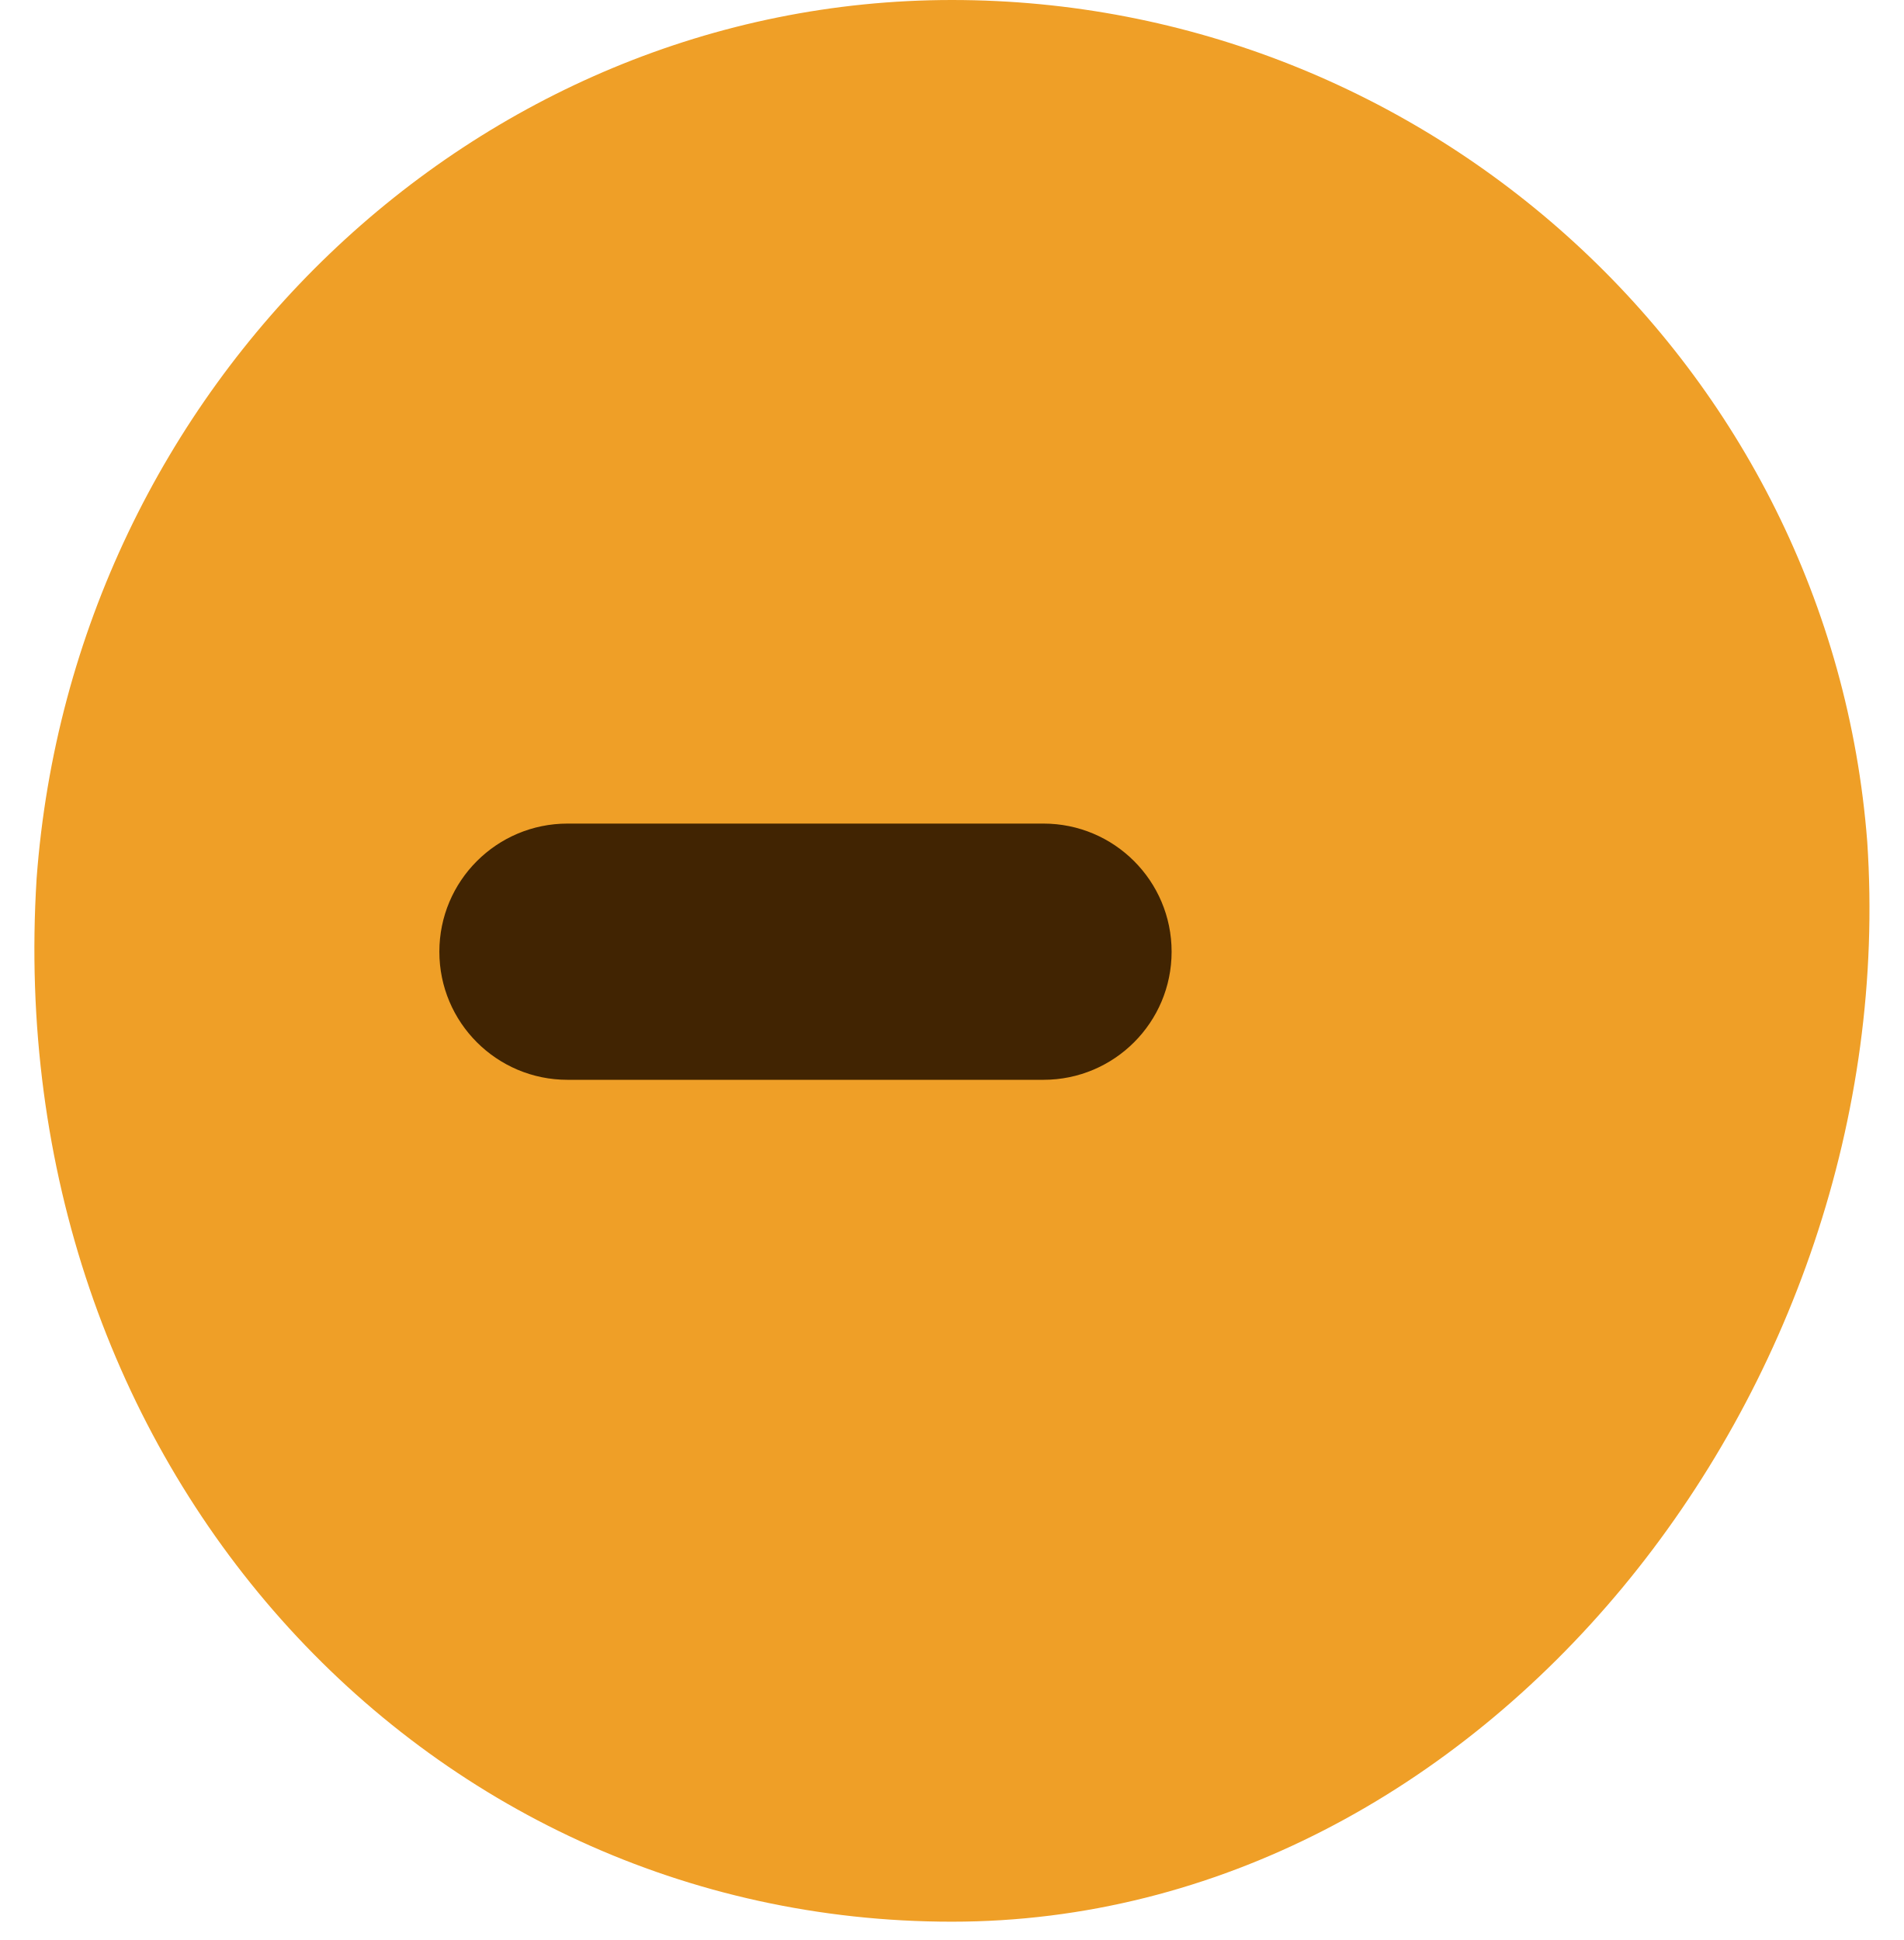
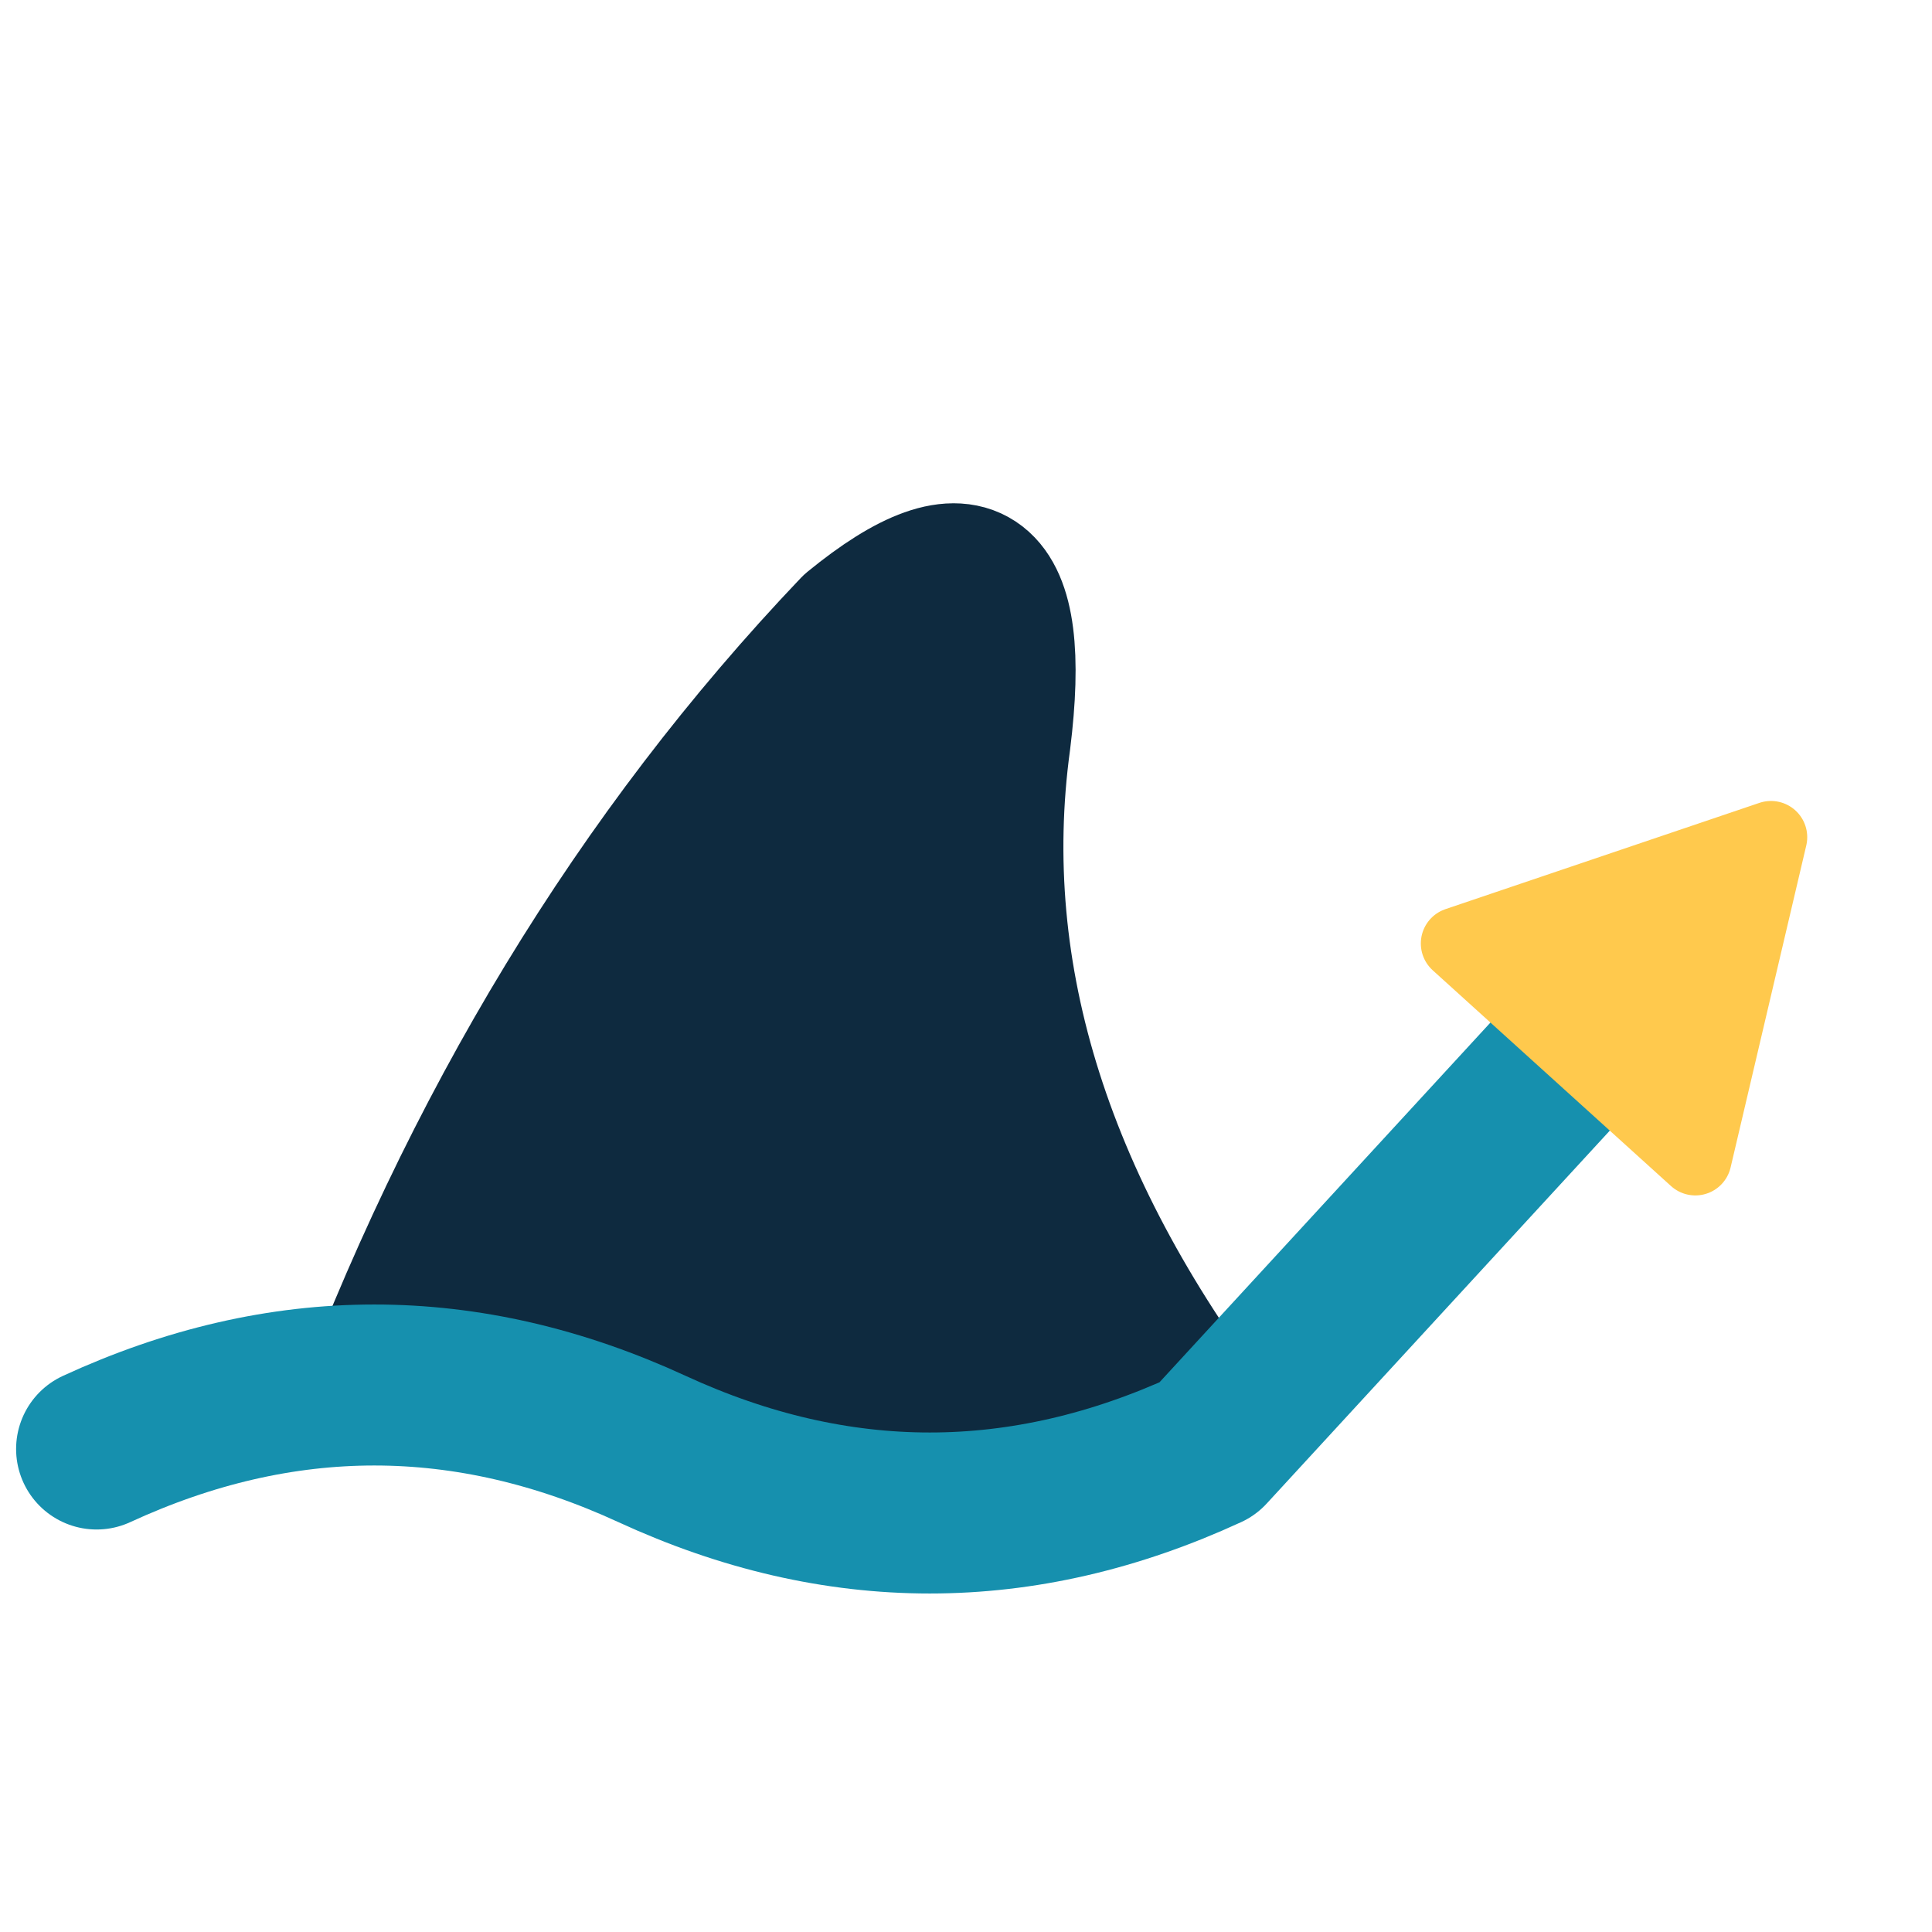
- <svg xmlns="http://www.w3.org/2000/svg" viewBox="0 0 104 106" role="img" aria-labelledby="amber-favicon-title">
-   <path d="M52 0C78 0 100 20 102 46c2 30-21 59-50 59C23 105 0 80 2 48 4 21 26 0 52 0Z" fill="#EF9F27" />
-   <rect x="24" y="45" width="40" height="14" rx="7" fill="#412402" />
+ <svg xmlns="http://www.w3.org/2000/svg" viewBox="0 0 120 120" role="img" aria-labelledby="finnote-favicon-title">
+   <defs>
+     <clipPath id="fn-clip-c">
+       <path d="M6 90 C17.5 84.7 29 84.7 40.5 90 C52 95.3 63.5 95.3 75 90 L106 56 L124 56 L124 -20 L-20 -20 L-20 90 Z" />
+     </clipPath>
+   </defs>
+   <path d="M22 90 Q33 60 53 39 Q64 30 62 46 Q59 68 76 90 L76 112 L22 112 Z" fill="#0E2A3F" stroke="#0E2A3F" stroke-width="9" stroke-linejoin="round" clip-path="url(#fn-clip-c)" />
+   <path d="M6 90 C17.5 84.7 29 84.7 40.5 90 C52 95.3 63.5 95.3 75 90 L98 65" fill="none" stroke="#1690AE" stroke-width="10" stroke-linecap="round" stroke-linejoin="round" />
+   <path d="M110 52 L105.3 72 L90.5 58.6 Z" fill="#FFC94D" stroke="#FFC94D" stroke-width="4.5" stroke-linejoin="round" />
</svg>
